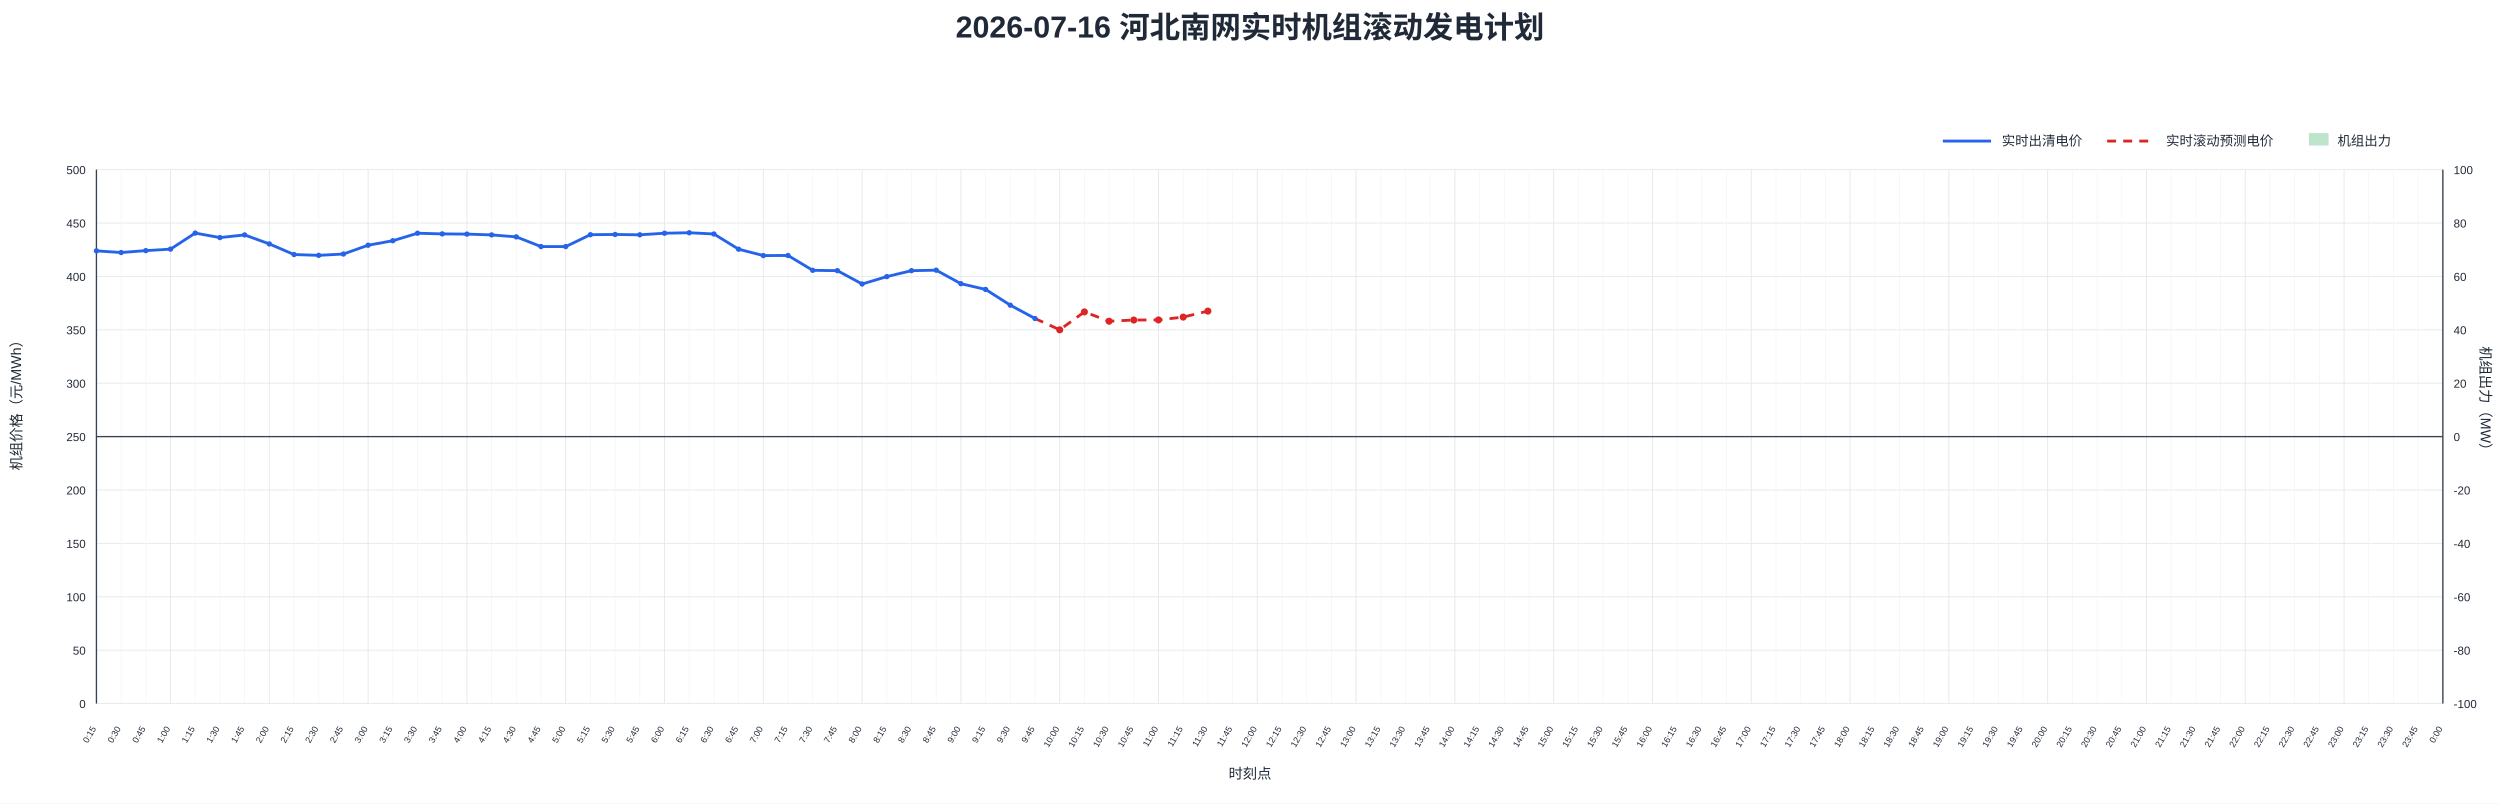
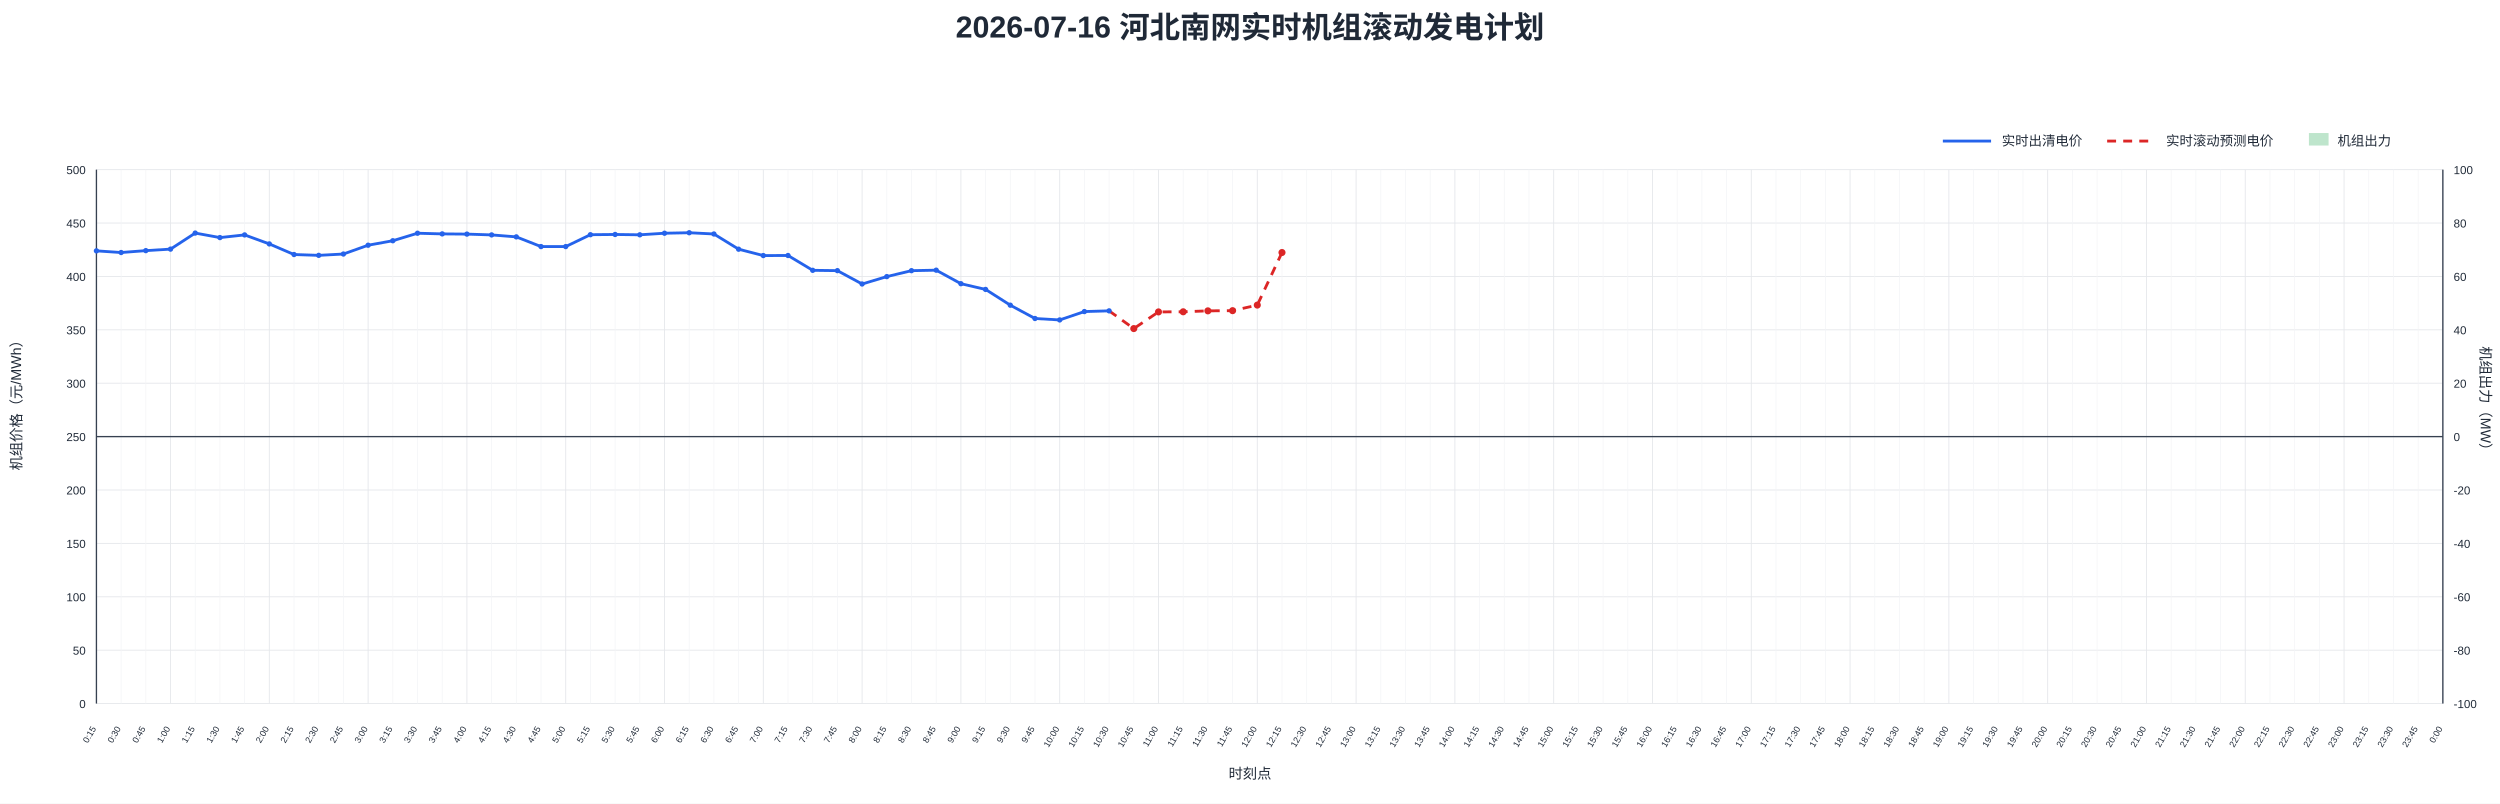
<svg xmlns="http://www.w3.org/2000/svg" width="2800" height="900" viewBox="0 0 2800 900" data-plot-left="108" data-plot-right="2736" data-plot-top="190" data-plot-bottom="788">
  <style>
text{font-family:'Microsoft YaHei','SimHei',Arial,sans-serif;fill:#1f2937}
.axis{stroke:#374151;stroke-width:1.5}
.grid{stroke:#e5e7eb;stroke-width:1}
.minor{stroke:#f3f4f6;stroke-width:0.8}
.actual{fill:none;stroke:#2563eb;stroke-width:3.2}
.forecast{fill:none;stroke:#dc2626;stroke-width:3.2;stroke-dasharray:10 8}
.bar{fill:#16a34a;fill-opacity:0.28}
.hover-zone{fill:#ffffff;fill-opacity:0;cursor:crosshair}
.hover-line{stroke:#111827;stroke-width:1.4;stroke-dasharray:6 5;opacity:0}
.tooltip{opacity:0;pointer-events:none}
.tooltip-bg{fill:#111827;fill-opacity:.72;stroke:#ffffff;stroke-width:1.2}
.tooltip text{fill:#ffffff;font-size:15px}
</style>
  <rect width="100%" height="100%" fill="#ffffff" />
  <text x="1400.0" y="42" text-anchor="middle" font-size="34" font-weight="700">2026-07-16 河北南网实时机组滚动发电计划</text>
  <text x="2748" y="793.00" text-anchor="start" font-size="13" fill="#166534">-100</text>
  <text x="2748" y="733.20" text-anchor="start" font-size="13" fill="#166534">-80</text>
  <text x="2748" y="673.40" text-anchor="start" font-size="13" fill="#166534">-60</text>
  <text x="2748" y="613.60" text-anchor="start" font-size="13" fill="#166534">-40</text>
  <text x="2748" y="553.80" text-anchor="start" font-size="13" fill="#166534">-20</text>
  <text x="2748" y="494.00" text-anchor="start" font-size="13" fill="#166534">0</text>
  <text x="2748" y="434.20" text-anchor="start" font-size="13" fill="#166534">20</text>
  <text x="2748" y="374.40" text-anchor="start" font-size="13" fill="#166534">40</text>
  <text x="2748" y="314.60" text-anchor="start" font-size="13" fill="#166534">60</text>
  <text x="2748" y="254.80" text-anchor="start" font-size="13" fill="#166534">80</text>
  <text x="2748" y="195.00" text-anchor="start" font-size="13" fill="#166534">100</text>
  <line class="grid" x1="108" y1="788.00" x2="2736" y2="788.00" />
  <text x="96" y="793.00" text-anchor="end" font-size="13">0</text>
  <line class="grid" x1="108" y1="728.20" x2="2736" y2="728.20" />
  <text x="96" y="733.20" text-anchor="end" font-size="13">50</text>
  <line class="grid" x1="108" y1="668.40" x2="2736" y2="668.40" />
  <text x="96" y="673.40" text-anchor="end" font-size="13">100</text>
  <line class="grid" x1="108" y1="608.60" x2="2736" y2="608.60" />
  <text x="96" y="613.60" text-anchor="end" font-size="13">150</text>
  <line class="grid" x1="108" y1="548.80" x2="2736" y2="548.80" />
  <text x="96" y="553.80" text-anchor="end" font-size="13">200</text>
  <line class="grid" x1="108" y1="489.00" x2="2736" y2="489.00" />
  <text x="96" y="494.00" text-anchor="end" font-size="13">250</text>
  <line class="grid" x1="108" y1="429.20" x2="2736" y2="429.20" />
  <text x="96" y="434.20" text-anchor="end" font-size="13">300</text>
  <line class="grid" x1="108" y1="369.40" x2="2736" y2="369.40" />
  <text x="96" y="374.40" text-anchor="end" font-size="13">350</text>
  <line class="grid" x1="108" y1="309.60" x2="2736" y2="309.60" />
  <text x="96" y="314.60" text-anchor="end" font-size="13">400</text>
  <line class="grid" x1="108" y1="249.80" x2="2736" y2="249.80" />
  <text x="96" y="254.80" text-anchor="end" font-size="13">450</text>
  <line class="grid" x1="108" y1="190.00" x2="2736" y2="190.00" />
  <text x="96" y="195.00" text-anchor="end" font-size="13">500</text>
  <line class="grid minor" x1="108.00" y1="190" x2="108.00" y2="788" />
  <text x="108.00" y="816" text-anchor="end" font-size="10" transform="rotate(-60 108.00 816)">0:15</text>
  <line class="grid minor" x1="135.66" y1="190" x2="135.66" y2="788" />
  <text x="135.66" y="816" text-anchor="end" font-size="10" transform="rotate(-60 135.66 816)">0:30</text>
  <line class="grid minor" x1="163.33" y1="190" x2="163.33" y2="788" />
  <text x="163.33" y="816" text-anchor="end" font-size="10" transform="rotate(-60 163.33 816)">0:45</text>
  <line class="grid" x1="190.99" y1="190" x2="190.99" y2="788" />
  <text x="190.99" y="816" text-anchor="end" font-size="10" transform="rotate(-60 190.99 816)">1:00</text>
  <line class="grid minor" x1="218.65" y1="190" x2="218.65" y2="788" />
  <text x="218.65" y="816" text-anchor="end" font-size="10" transform="rotate(-60 218.65 816)">1:15</text>
  <line class="grid minor" x1="246.32" y1="190" x2="246.32" y2="788" />
  <text x="246.32" y="816" text-anchor="end" font-size="10" transform="rotate(-60 246.32 816)">1:30</text>
  <line class="grid minor" x1="273.98" y1="190" x2="273.98" y2="788" />
  <text x="273.98" y="816" text-anchor="end" font-size="10" transform="rotate(-60 273.98 816)">1:45</text>
  <line class="grid" x1="301.64" y1="190" x2="301.64" y2="788" />
  <text x="301.64" y="816" text-anchor="end" font-size="10" transform="rotate(-60 301.64 816)">2:00</text>
  <line class="grid minor" x1="329.31" y1="190" x2="329.31" y2="788" />
  <text x="329.31" y="816" text-anchor="end" font-size="10" transform="rotate(-60 329.31 816)">2:15</text>
  <line class="grid minor" x1="356.97" y1="190" x2="356.97" y2="788" />
  <text x="356.97" y="816" text-anchor="end" font-size="10" transform="rotate(-60 356.97 816)">2:30</text>
  <line class="grid minor" x1="384.63" y1="190" x2="384.63" y2="788" />
  <text x="384.63" y="816" text-anchor="end" font-size="10" transform="rotate(-60 384.63 816)">2:45</text>
  <line class="grid" x1="412.29" y1="190" x2="412.29" y2="788" />
  <text x="412.29" y="816" text-anchor="end" font-size="10" transform="rotate(-60 412.29 816)">3:00</text>
  <line class="grid minor" x1="439.96" y1="190" x2="439.96" y2="788" />
  <text x="439.96" y="816" text-anchor="end" font-size="10" transform="rotate(-60 439.96 816)">3:15</text>
  <line class="grid minor" x1="467.62" y1="190" x2="467.62" y2="788" />
  <text x="467.62" y="816" text-anchor="end" font-size="10" transform="rotate(-60 467.62 816)">3:30</text>
  <line class="grid minor" x1="495.28" y1="190" x2="495.28" y2="788" />
  <text x="495.28" y="816" text-anchor="end" font-size="10" transform="rotate(-60 495.28 816)">3:45</text>
  <line class="grid" x1="522.95" y1="190" x2="522.95" y2="788" />
  <text x="522.95" y="816" text-anchor="end" font-size="10" transform="rotate(-60 522.95 816)">4:00</text>
  <line class="grid minor" x1="550.61" y1="190" x2="550.61" y2="788" />
  <text x="550.61" y="816" text-anchor="end" font-size="10" transform="rotate(-60 550.61 816)">4:15</text>
  <line class="grid minor" x1="578.27" y1="190" x2="578.27" y2="788" />
  <text x="578.27" y="816" text-anchor="end" font-size="10" transform="rotate(-60 578.27 816)">4:30</text>
  <line class="grid minor" x1="605.94" y1="190" x2="605.94" y2="788" />
  <text x="605.94" y="816" text-anchor="end" font-size="10" transform="rotate(-60 605.94 816)">4:45</text>
  <line class="grid" x1="633.60" y1="190" x2="633.60" y2="788" />
  <text x="633.60" y="816" text-anchor="end" font-size="10" transform="rotate(-60 633.60 816)">5:00</text>
  <line class="grid minor" x1="661.26" y1="190" x2="661.26" y2="788" />
  <text x="661.26" y="816" text-anchor="end" font-size="10" transform="rotate(-60 661.26 816)">5:15</text>
  <line class="grid minor" x1="688.93" y1="190" x2="688.93" y2="788" />
  <text x="688.93" y="816" text-anchor="end" font-size="10" transform="rotate(-60 688.93 816)">5:30</text>
  <line class="grid minor" x1="716.59" y1="190" x2="716.59" y2="788" />
  <text x="716.59" y="816" text-anchor="end" font-size="10" transform="rotate(-60 716.59 816)">5:45</text>
  <line class="grid" x1="744.25" y1="190" x2="744.25" y2="788" />
  <text x="744.25" y="816" text-anchor="end" font-size="10" transform="rotate(-60 744.25 816)">6:00</text>
  <line class="grid minor" x1="771.92" y1="190" x2="771.92" y2="788" />
  <text x="771.92" y="816" text-anchor="end" font-size="10" transform="rotate(-60 771.92 816)">6:15</text>
  <line class="grid minor" x1="799.58" y1="190" x2="799.58" y2="788" />
  <text x="799.58" y="816" text-anchor="end" font-size="10" transform="rotate(-60 799.58 816)">6:30</text>
  <line class="grid minor" x1="827.24" y1="190" x2="827.24" y2="788" />
  <text x="827.24" y="816" text-anchor="end" font-size="10" transform="rotate(-60 827.24 816)">6:45</text>
  <line class="grid" x1="854.91" y1="190" x2="854.91" y2="788" />
  <text x="854.91" y="816" text-anchor="end" font-size="10" transform="rotate(-60 854.91 816)">7:00</text>
  <line class="grid minor" x1="882.57" y1="190" x2="882.57" y2="788" />
  <text x="882.57" y="816" text-anchor="end" font-size="10" transform="rotate(-60 882.57 816)">7:15</text>
  <line class="grid minor" x1="910.23" y1="190" x2="910.23" y2="788" />
  <text x="910.23" y="816" text-anchor="end" font-size="10" transform="rotate(-60 910.23 816)">7:30</text>
  <line class="grid minor" x1="937.89" y1="190" x2="937.89" y2="788" />
  <text x="937.89" y="816" text-anchor="end" font-size="10" transform="rotate(-60 937.89 816)">7:45</text>
  <line class="grid" x1="965.56" y1="190" x2="965.56" y2="788" />
  <text x="965.56" y="816" text-anchor="end" font-size="10" transform="rotate(-60 965.56 816)">8:00</text>
  <line class="grid minor" x1="993.22" y1="190" x2="993.22" y2="788" />
  <text x="993.22" y="816" text-anchor="end" font-size="10" transform="rotate(-60 993.22 816)">8:15</text>
  <line class="grid minor" x1="1020.88" y1="190" x2="1020.88" y2="788" />
  <text x="1020.88" y="816" text-anchor="end" font-size="10" transform="rotate(-60 1020.88 816)">8:30</text>
  <line class="grid minor" x1="1048.55" y1="190" x2="1048.55" y2="788" />
  <text x="1048.55" y="816" text-anchor="end" font-size="10" transform="rotate(-60 1048.55 816)">8:45</text>
  <line class="grid" x1="1076.21" y1="190" x2="1076.21" y2="788" />
  <text x="1076.21" y="816" text-anchor="end" font-size="10" transform="rotate(-60 1076.21 816)">9:00</text>
  <line class="grid minor" x1="1103.87" y1="190" x2="1103.87" y2="788" />
  <text x="1103.87" y="816" text-anchor="end" font-size="10" transform="rotate(-60 1103.87 816)">9:15</text>
  <line class="grid minor" x1="1131.54" y1="190" x2="1131.54" y2="788" />
  <text x="1131.54" y="816" text-anchor="end" font-size="10" transform="rotate(-60 1131.54 816)">9:30</text>
  <line class="grid minor" x1="1159.20" y1="190" x2="1159.20" y2="788" />
  <text x="1159.20" y="816" text-anchor="end" font-size="10" transform="rotate(-60 1159.20 816)">9:45</text>
  <line class="grid" x1="1186.86" y1="190" x2="1186.86" y2="788" />
  <text x="1186.86" y="816" text-anchor="end" font-size="10" transform="rotate(-60 1186.86 816)">10:00</text>
  <line class="grid minor" x1="1214.53" y1="190" x2="1214.53" y2="788" />
  <text x="1214.53" y="816" text-anchor="end" font-size="10" transform="rotate(-60 1214.53 816)">10:15</text>
  <line class="grid minor" x1="1242.19" y1="190" x2="1242.19" y2="788" />
  <text x="1242.19" y="816" text-anchor="end" font-size="10" transform="rotate(-60 1242.19 816)">10:30</text>
  <line class="grid minor" x1="1269.85" y1="190" x2="1269.85" y2="788" />
  <text x="1269.85" y="816" text-anchor="end" font-size="10" transform="rotate(-60 1269.85 816)">10:45</text>
  <line class="grid" x1="1297.52" y1="190" x2="1297.52" y2="788" />
  <text x="1297.52" y="816" text-anchor="end" font-size="10" transform="rotate(-60 1297.52 816)">11:00</text>
  <line class="grid minor" x1="1325.18" y1="190" x2="1325.18" y2="788" />
  <text x="1325.18" y="816" text-anchor="end" font-size="10" transform="rotate(-60 1325.18 816)">11:15</text>
  <line class="grid minor" x1="1352.84" y1="190" x2="1352.84" y2="788" />
  <text x="1352.84" y="816" text-anchor="end" font-size="10" transform="rotate(-60 1352.84 816)">11:30</text>
  <line class="grid minor" x1="1380.51" y1="190" x2="1380.51" y2="788" />
  <text x="1380.51" y="816" text-anchor="end" font-size="10" transform="rotate(-60 1380.51 816)">11:45</text>
  <line class="grid" x1="1408.17" y1="190" x2="1408.17" y2="788" />
  <text x="1408.17" y="816" text-anchor="end" font-size="10" transform="rotate(-60 1408.17 816)">12:00</text>
  <line class="grid minor" x1="1435.83" y1="190" x2="1435.83" y2="788" />
  <text x="1435.83" y="816" text-anchor="end" font-size="10" transform="rotate(-60 1435.83 816)">12:15</text>
  <line class="grid minor" x1="1463.49" y1="190" x2="1463.49" y2="788" />
  <text x="1463.49" y="816" text-anchor="end" font-size="10" transform="rotate(-60 1463.49 816)">12:30</text>
  <line class="grid minor" x1="1491.16" y1="190" x2="1491.16" y2="788" />
  <text x="1491.16" y="816" text-anchor="end" font-size="10" transform="rotate(-60 1491.16 816)">12:45</text>
  <line class="grid" x1="1518.82" y1="190" x2="1518.82" y2="788" />
  <text x="1518.82" y="816" text-anchor="end" font-size="10" transform="rotate(-60 1518.82 816)">13:00</text>
  <line class="grid minor" x1="1546.48" y1="190" x2="1546.48" y2="788" />
  <text x="1546.48" y="816" text-anchor="end" font-size="10" transform="rotate(-60 1546.48 816)">13:15</text>
  <line class="grid minor" x1="1574.15" y1="190" x2="1574.15" y2="788" />
  <text x="1574.15" y="816" text-anchor="end" font-size="10" transform="rotate(-60 1574.15 816)">13:30</text>
  <line class="grid minor" x1="1601.81" y1="190" x2="1601.81" y2="788" />
  <text x="1601.81" y="816" text-anchor="end" font-size="10" transform="rotate(-60 1601.81 816)">13:45</text>
  <line class="grid" x1="1629.47" y1="190" x2="1629.47" y2="788" />
  <text x="1629.47" y="816" text-anchor="end" font-size="10" transform="rotate(-60 1629.47 816)">14:00</text>
  <line class="grid minor" x1="1657.14" y1="190" x2="1657.14" y2="788" />
  <text x="1657.14" y="816" text-anchor="end" font-size="10" transform="rotate(-60 1657.14 816)">14:15</text>
  <line class="grid minor" x1="1684.80" y1="190" x2="1684.80" y2="788" />
  <text x="1684.80" y="816" text-anchor="end" font-size="10" transform="rotate(-60 1684.80 816)">14:30</text>
  <line class="grid minor" x1="1712.46" y1="190" x2="1712.46" y2="788" />
  <text x="1712.46" y="816" text-anchor="end" font-size="10" transform="rotate(-60 1712.46 816)">14:45</text>
  <line class="grid" x1="1740.13" y1="190" x2="1740.13" y2="788" />
  <text x="1740.13" y="816" text-anchor="end" font-size="10" transform="rotate(-60 1740.13 816)">15:00</text>
  <line class="grid minor" x1="1767.79" y1="190" x2="1767.79" y2="788" />
  <text x="1767.79" y="816" text-anchor="end" font-size="10" transform="rotate(-60 1767.79 816)">15:15</text>
  <line class="grid minor" x1="1795.45" y1="190" x2="1795.45" y2="788" />
  <text x="1795.45" y="816" text-anchor="end" font-size="10" transform="rotate(-60 1795.45 816)">15:30</text>
  <line class="grid minor" x1="1823.12" y1="190" x2="1823.12" y2="788" />
  <text x="1823.12" y="816" text-anchor="end" font-size="10" transform="rotate(-60 1823.12 816)">15:45</text>
  <line class="grid" x1="1850.78" y1="190" x2="1850.78" y2="788" />
  <text x="1850.78" y="816" text-anchor="end" font-size="10" transform="rotate(-60 1850.78 816)">16:00</text>
  <line class="grid minor" x1="1878.44" y1="190" x2="1878.44" y2="788" />
  <text x="1878.44" y="816" text-anchor="end" font-size="10" transform="rotate(-60 1878.44 816)">16:15</text>
  <line class="grid minor" x1="1906.11" y1="190" x2="1906.11" y2="788" />
  <text x="1906.11" y="816" text-anchor="end" font-size="10" transform="rotate(-60 1906.11 816)">16:30</text>
  <line class="grid minor" x1="1933.77" y1="190" x2="1933.77" y2="788" />
  <text x="1933.77" y="816" text-anchor="end" font-size="10" transform="rotate(-60 1933.77 816)">16:45</text>
  <line class="grid" x1="1961.43" y1="190" x2="1961.43" y2="788" />
  <text x="1961.43" y="816" text-anchor="end" font-size="10" transform="rotate(-60 1961.43 816)">17:00</text>
  <line class="grid minor" x1="1989.09" y1="190" x2="1989.09" y2="788" />
  <text x="1989.09" y="816" text-anchor="end" font-size="10" transform="rotate(-60 1989.09 816)">17:15</text>
  <line class="grid minor" x1="2016.76" y1="190" x2="2016.76" y2="788" />
  <text x="2016.76" y="816" text-anchor="end" font-size="10" transform="rotate(-60 2016.76 816)">17:30</text>
  <line class="grid minor" x1="2044.42" y1="190" x2="2044.42" y2="788" />
  <text x="2044.42" y="816" text-anchor="end" font-size="10" transform="rotate(-60 2044.42 816)">17:45</text>
  <line class="grid" x1="2072.08" y1="190" x2="2072.08" y2="788" />
  <text x="2072.08" y="816" text-anchor="end" font-size="10" transform="rotate(-60 2072.08 816)">18:00</text>
  <line class="grid minor" x1="2099.75" y1="190" x2="2099.75" y2="788" />
  <text x="2099.75" y="816" text-anchor="end" font-size="10" transform="rotate(-60 2099.75 816)">18:15</text>
  <line class="grid minor" x1="2127.41" y1="190" x2="2127.41" y2="788" />
  <text x="2127.41" y="816" text-anchor="end" font-size="10" transform="rotate(-60 2127.41 816)">18:30</text>
  <line class="grid minor" x1="2155.07" y1="190" x2="2155.07" y2="788" />
  <text x="2155.07" y="816" text-anchor="end" font-size="10" transform="rotate(-60 2155.07 816)">18:45</text>
  <line class="grid" x1="2182.74" y1="190" x2="2182.74" y2="788" />
  <text x="2182.74" y="816" text-anchor="end" font-size="10" transform="rotate(-60 2182.74 816)">19:00</text>
  <line class="grid minor" x1="2210.40" y1="190" x2="2210.40" y2="788" />
  <text x="2210.40" y="816" text-anchor="end" font-size="10" transform="rotate(-60 2210.40 816)">19:15</text>
  <line class="grid minor" x1="2238.06" y1="190" x2="2238.06" y2="788" />
  <text x="2238.06" y="816" text-anchor="end" font-size="10" transform="rotate(-60 2238.06 816)">19:30</text>
  <line class="grid minor" x1="2265.73" y1="190" x2="2265.73" y2="788" />
  <text x="2265.73" y="816" text-anchor="end" font-size="10" transform="rotate(-60 2265.73 816)">19:45</text>
  <line class="grid" x1="2293.39" y1="190" x2="2293.39" y2="788" />
  <text x="2293.39" y="816" text-anchor="end" font-size="10" transform="rotate(-60 2293.39 816)">20:00</text>
  <line class="grid minor" x1="2321.05" y1="190" x2="2321.05" y2="788" />
  <text x="2321.05" y="816" text-anchor="end" font-size="10" transform="rotate(-60 2321.05 816)">20:15</text>
  <line class="grid minor" x1="2348.72" y1="190" x2="2348.72" y2="788" />
  <text x="2348.72" y="816" text-anchor="end" font-size="10" transform="rotate(-60 2348.72 816)">20:30</text>
  <line class="grid minor" x1="2376.38" y1="190" x2="2376.38" y2="788" />
  <text x="2376.38" y="816" text-anchor="end" font-size="10" transform="rotate(-60 2376.38 816)">20:45</text>
  <line class="grid" x1="2404.04" y1="190" x2="2404.04" y2="788" />
  <text x="2404.04" y="816" text-anchor="end" font-size="10" transform="rotate(-60 2404.04 816)">21:00</text>
  <line class="grid minor" x1="2431.71" y1="190" x2="2431.71" y2="788" />
  <text x="2431.71" y="816" text-anchor="end" font-size="10" transform="rotate(-60 2431.71 816)">21:15</text>
  <line class="grid minor" x1="2459.37" y1="190" x2="2459.37" y2="788" />
  <text x="2459.37" y="816" text-anchor="end" font-size="10" transform="rotate(-60 2459.37 816)">21:30</text>
  <line class="grid minor" x1="2487.03" y1="190" x2="2487.03" y2="788" />
  <text x="2487.03" y="816" text-anchor="end" font-size="10" transform="rotate(-60 2487.03 816)">21:45</text>
  <line class="grid" x1="2514.69" y1="190" x2="2514.69" y2="788" />
  <text x="2514.69" y="816" text-anchor="end" font-size="10" transform="rotate(-60 2514.69 816)">22:00</text>
  <line class="grid minor" x1="2542.36" y1="190" x2="2542.36" y2="788" />
  <text x="2542.36" y="816" text-anchor="end" font-size="10" transform="rotate(-60 2542.36 816)">22:15</text>
  <line class="grid minor" x1="2570.02" y1="190" x2="2570.02" y2="788" />
  <text x="2570.02" y="816" text-anchor="end" font-size="10" transform="rotate(-60 2570.02 816)">22:30</text>
  <line class="grid minor" x1="2597.68" y1="190" x2="2597.68" y2="788" />
  <text x="2597.68" y="816" text-anchor="end" font-size="10" transform="rotate(-60 2597.68 816)">22:45</text>
  <line class="grid" x1="2625.35" y1="190" x2="2625.35" y2="788" />
  <text x="2625.35" y="816" text-anchor="end" font-size="10" transform="rotate(-60 2625.35 816)">23:00</text>
  <line class="grid minor" x1="2653.01" y1="190" x2="2653.01" y2="788" />
  <text x="2653.01" y="816" text-anchor="end" font-size="10" transform="rotate(-60 2653.01 816)">23:15</text>
  <line class="grid minor" x1="2680.67" y1="190" x2="2680.67" y2="788" />
  <text x="2680.67" y="816" text-anchor="end" font-size="10" transform="rotate(-60 2680.67 816)">23:30</text>
  <line class="grid minor" x1="2708.34" y1="190" x2="2708.34" y2="788" />
  <text x="2708.34" y="816" text-anchor="end" font-size="10" transform="rotate(-60 2708.34 816)">23:45</text>
  <line class="grid" x1="2736.00" y1="190" x2="2736.00" y2="788" />
  <text x="2736.00" y="816" text-anchor="end" font-size="10" transform="rotate(-60 2736.00 816)">0:00</text>
  <rect class="bar" x="104.00" y="489.00" width="8" height="0.00" />
  <rect class="bar" x="131.66" y="489.00" width="8" height="0.00" />
  <rect class="bar" x="159.33" y="489.00" width="8" height="0.00" />
  <rect class="bar" x="186.99" y="489.00" width="8" height="0.00" />
  <rect class="bar" x="214.65" y="489.00" width="8" height="0.00" />
  <rect class="bar" x="242.32" y="489.00" width="8" height="0.00" />
  <rect class="bar" x="269.98" y="489.00" width="8" height="0.00" />
  <rect class="bar" x="297.64" y="489.00" width="8" height="0.00" />
  <rect class="bar" x="325.31" y="489.00" width="8" height="0.00" />
  <rect class="bar" x="352.97" y="489.00" width="8" height="0.00" />
  <rect class="bar" x="380.63" y="489.00" width="8" height="0.00" />
  <rect class="bar" x="408.29" y="489.00" width="8" height="0.00" />
  <rect class="bar" x="435.96" y="489.00" width="8" height="0.00" />
  <rect class="bar" x="463.62" y="489.00" width="8" height="0.00" />
  <rect class="bar" x="491.28" y="489.00" width="8" height="0.00" />
  <rect class="bar" x="518.95" y="489.00" width="8" height="0.00" />
  <rect class="bar" x="546.61" y="489.00" width="8" height="0.00" />
  <rect class="bar" x="574.27" y="489.00" width="8" height="0.00" />
  <rect class="bar" x="601.94" y="489.00" width="8" height="0.00" />
  <rect class="bar" x="629.60" y="489.00" width="8" height="0.00" />
  <rect class="bar" x="657.26" y="489.00" width="8" height="0.00" />
  <rect class="bar" x="684.93" y="489.00" width="8" height="0.00" />
  <rect class="bar" x="712.59" y="489.00" width="8" height="0.00" />
  <rect class="bar" x="740.25" y="489.00" width="8" height="0.00" />
  <rect class="bar" x="767.92" y="489.00" width="8" height="0.00" />
  <rect class="bar" x="795.58" y="489.00" width="8" height="0.00" />
  <rect class="bar" x="823.24" y="489.00" width="8" height="0.00" />
  <rect class="bar" x="850.91" y="489.00" width="8" height="0.00" />
  <rect class="bar" x="878.57" y="489.00" width="8" height="0.00" />
  <rect class="bar" x="906.23" y="489.00" width="8" height="0.00" />
  <rect class="bar" x="933.89" y="489.00" width="8" height="0.00" />
  <rect class="bar" x="961.56" y="489.00" width="8" height="0.00" />
  <rect class="bar" x="989.22" y="489.00" width="8" height="0.00" />
  <rect class="bar" x="1016.88" y="489.00" width="8" height="0.00" />
  <rect class="bar" x="1044.55" y="489.00" width="8" height="0.00" />
  <rect class="bar" x="1072.21" y="489.00" width="8" height="0.00" />
  <rect class="bar" x="1099.87" y="489.00" width="8" height="0.00" />
  <rect class="bar" x="1127.54" y="489.00" width="8" height="0.00" />
  <rect class="bar" x="1155.20" y="489.00" width="8" height="0.00" />
  <rect class="bar" x="1182.86" y="489.00" width="8" height="0.00" />
  <rect class="bar" x="1210.53" y="489.00" width="8" height="0.00" />
  <rect class="bar" x="1238.19" y="489.00" width="8" height="0.00" />
  <rect class="bar" x="1265.85" y="489.00" width="8" height="0.00" />
  <rect class="bar" x="1293.52" y="489.00" width="8" height="0.00" />
  <rect class="bar" x="1321.18" y="489.00" width="8" height="0.00" />
  <rect class="bar" x="1348.84" y="489.00" width="8" height="0.00" />
+   <rect class="bar" x="1376.51" y="489.00" width="8" height="0.00" />
+   <rect class="bar" x="1404.17" y="489.00" width="8" height="0.00" />
+   <rect class="bar" x="1431.83" y="489.00" width="8" height="0.00" />
  <line class="axis" x1="108" y1="489.00" x2="2736" y2="489.00" />
  <line class="axis" x1="108" y1="190" x2="108" y2="788" />
  <line class="axis" x1="2736" y1="190" x2="2736" y2="788" />
  <text x="1400.0" y="872" text-anchor="middle" font-size="16">时刻点</text>
  <text x="24" y="450.0" text-anchor="middle" font-size="16" transform="rotate(-90 24 450.0)">机组价格（元/MWh）</text>
  <text x="2778" y="450.0" text-anchor="middle" font-size="16" fill="#166534" transform="rotate(90 2778 450.0)">机组出力（MW）</text>
-   <polyline class="actual" points="108.00,280.96 135.66,282.82 163.33,280.70 190.99,279.02 218.65,261.04 246.32,266.09 273.98,263.10 301.64,273.19 329.31,285.07 356.97,286.00 384.63,284.51 412.29,274.64 439.96,269.63 467.62,261.22 495.28,261.96 522.95,262.20 550.61,263.10 578.27,265.30 605.94,276.17 633.60,276.17 661.26,262.87 688.93,262.61 716.59,262.98 744.25,261.22 771.92,260.66 799.58,262.06 827.24,279.10 854.91,286.23 882.57,286.16 910.23,302.76 937.89,303.12 965.56,318.07 993.22,309.80 1020.88,303.15 1048.55,302.60 1076.21,317.74 1103.87,324.17 1131.54,341.81 1159.20,356.72" />
-   <polyline class="forecast" points="1159.20,356.72 1186.86,369.40 1214.53,349.34 1242.19,359.78 1269.85,358.43 1297.52,358.33 1325.18,355.14 1352.84,348.45" />
+   <polyline class="actual" points="108.00,280.96 135.66,282.82 163.33,280.70 190.99,279.02 218.65,261.04 246.32,266.09 273.98,263.10 301.64,273.19 329.31,285.07 356.97,286.00 384.63,284.51 412.29,274.64 439.96,269.63 467.62,261.22 495.28,261.96 522.95,262.20 550.61,263.10 578.27,265.30 605.94,276.17 633.60,276.17 661.26,262.87 688.93,262.61 716.59,262.98 744.25,261.22 771.92,260.66 799.58,262.06 827.24,279.10 854.91,286.23 882.57,286.16 910.23,302.76 937.89,303.12 965.56,318.07 993.22,309.80 1020.88,303.15 1048.55,302.60 1076.21,317.74 1103.87,324.17 1131.54,341.81 1159.20,356.72 1186.86,358.33 1214.53,348.95 1242.19,348.16" />
+   <polyline class="forecast" points="1242.19,348.16 1269.85,368.00 1297.52,349.34 1325.18,349.20 1352.84,348.16 1380.51,347.94 1408.17,341.70 1435.83,282.82" />
  <circle cx="108.00" cy="280.96" r="3" fill="#2563eb" />
  <circle cx="135.66" cy="282.82" r="3" fill="#2563eb" />
  <circle cx="163.33" cy="280.70" r="3" fill="#2563eb" />
  <circle cx="190.99" cy="279.02" r="3" fill="#2563eb" />
  <circle cx="218.65" cy="261.04" r="3" fill="#2563eb" />
  <circle cx="246.32" cy="266.09" r="3" fill="#2563eb" />
  <circle cx="273.98" cy="263.10" r="3" fill="#2563eb" />
  <circle cx="301.64" cy="273.19" r="3" fill="#2563eb" />
  <circle cx="329.31" cy="285.07" r="3" fill="#2563eb" />
  <circle cx="356.97" cy="286.00" r="3" fill="#2563eb" />
  <circle cx="384.63" cy="284.51" r="3" fill="#2563eb" />
  <circle cx="412.29" cy="274.64" r="3" fill="#2563eb" />
  <circle cx="439.96" cy="269.63" r="3" fill="#2563eb" />
  <circle cx="467.62" cy="261.22" r="3" fill="#2563eb" />
  <circle cx="495.28" cy="261.96" r="3" fill="#2563eb" />
  <circle cx="522.95" cy="262.20" r="3" fill="#2563eb" />
  <circle cx="550.61" cy="263.10" r="3" fill="#2563eb" />
  <circle cx="578.27" cy="265.30" r="3" fill="#2563eb" />
  <circle cx="605.94" cy="276.17" r="3" fill="#2563eb" />
  <circle cx="633.60" cy="276.17" r="3" fill="#2563eb" />
  <circle cx="661.26" cy="262.87" r="3" fill="#2563eb" />
  <circle cx="688.93" cy="262.61" r="3" fill="#2563eb" />
  <circle cx="716.59" cy="262.98" r="3" fill="#2563eb" />
  <circle cx="744.25" cy="261.22" r="3" fill="#2563eb" />
  <circle cx="771.92" cy="260.66" r="3" fill="#2563eb" />
  <circle cx="799.58" cy="262.06" r="3" fill="#2563eb" />
  <circle cx="827.24" cy="279.10" r="3" fill="#2563eb" />
  <circle cx="854.91" cy="286.23" r="3" fill="#2563eb" />
  <circle cx="882.57" cy="286.16" r="3" fill="#2563eb" />
  <circle cx="910.23" cy="302.76" r="3" fill="#2563eb" />
  <circle cx="937.89" cy="303.12" r="3" fill="#2563eb" />
  <circle cx="965.56" cy="318.07" r="3" fill="#2563eb" />
  <circle cx="993.22" cy="309.80" r="3" fill="#2563eb" />
  <circle cx="1020.88" cy="303.15" r="3" fill="#2563eb" />
  <circle cx="1048.55" cy="302.60" r="3" fill="#2563eb" />
  <circle cx="1076.21" cy="317.74" r="3" fill="#2563eb" />
  <circle cx="1103.87" cy="324.17" r="3" fill="#2563eb" />
  <circle cx="1131.54" cy="341.81" r="3" fill="#2563eb" />
  <circle cx="1159.20" cy="356.72" r="3" fill="#2563eb" />
-   <circle cx="1186.86" cy="369.40" r="4" fill="#dc2626" />
-   <circle cx="1214.53" cy="349.34" r="4" fill="#dc2626" />
-   <circle cx="1242.19" cy="359.78" r="4" fill="#dc2626" />
-   <circle cx="1269.85" cy="358.43" r="4" fill="#dc2626" />
-   <circle cx="1297.52" cy="358.33" r="4" fill="#dc2626" />
-   <circle cx="1325.18" cy="355.14" r="4" fill="#dc2626" />
-   <circle cx="1352.84" cy="348.45" r="4" fill="#dc2626" />
+   <circle cx="1186.86" cy="358.33" r="3" fill="#2563eb" />
+   <circle cx="1214.53" cy="348.95" r="3" fill="#2563eb" />
+   <circle cx="1242.19" cy="348.16" r="3" fill="#2563eb" />
+   <circle cx="1269.85" cy="368.00" r="4" fill="#dc2626" />
+   <circle cx="1297.52" cy="349.34" r="4" fill="#dc2626" />
+   <circle cx="1325.18" cy="349.20" r="4" fill="#dc2626" />
+   <circle cx="1352.84" cy="348.16" r="4" fill="#dc2626" />
+   <circle cx="1380.51" cy="347.94" r="4" fill="#dc2626" />
+   <circle cx="1408.17" cy="341.70" r="4" fill="#dc2626" />
+   <circle cx="1435.83" cy="282.82" r="4" fill="#dc2626" />
  <line x1="2176" y1="158" x2="2230" y2="158" class="actual" />
  <text x="2242" y="163" font-size="15">实时出清电价</text>
  <line x1="2360" y1="158" x2="2414" y2="158" class="forecast" />
  <text x="2426" y="163" font-size="15">实时滚动预测电价</text>
  <rect class="bar" x="2586" y="149" width="22" height="14" />
  <text x="2618" y="163" font-size="15">机组出力</text>
  <line id="hover-line" class="hover-line" x1="108" y1="190" x2="108" y2="788" />
  <g id="tooltip" class="tooltip">
    <rect class="tooltip-bg" x="0" y="0" width="220" height="122" rx="8" />
    <text id="tip-time" x="14" y="30" />
    <text id="tip-output" x="14" y="57" />
    <text id="tip-price" x="14" y="84" />
    <text id="tip-forecast" x="14" y="111" />
  </g>
  <rect class="hover-zone" x="108.00" y="190" width="13.83" height="598" data-x="108.00" data-time="0:15" data-output="0 MW" data-actual-price="423.95 元/MWh" data-forecast-price="--" data-curve-y="280.96" />
  <rect class="hover-zone" x="121.83" y="190" width="27.66" height="598" data-x="135.66" data-time="0:30" data-output="0 MW" data-actual-price="422.39 元/MWh" data-forecast-price="--" data-curve-y="282.82" />
  <rect class="hover-zone" x="149.49" y="190" width="27.66" height="598" data-x="163.33" data-time="0:45" data-output="0 MW" data-actual-price="424.16 元/MWh" data-forecast-price="--" data-curve-y="280.70" />
  <rect class="hover-zone" x="177.16" y="190" width="27.66" height="598" data-x="190.99" data-time="1:00" data-output="0 MW" data-actual-price="425.57 元/MWh" data-forecast-price="--" data-curve-y="279.02" />
  <rect class="hover-zone" x="204.82" y="190" width="27.66" height="598" data-x="218.65" data-time="1:15" data-output="0 MW" data-actual-price="440.60 元/MWh" data-forecast-price="--" data-curve-y="261.04" />
  <rect class="hover-zone" x="232.48" y="190" width="27.66" height="598" data-x="246.32" data-time="1:30" data-output="0 MW" data-actual-price="436.38 元/MWh" data-forecast-price="--" data-curve-y="266.09" />
  <rect class="hover-zone" x="260.15" y="190" width="27.66" height="598" data-x="273.98" data-time="1:45" data-output="0 MW" data-actual-price="438.88 元/MWh" data-forecast-price="--" data-curve-y="263.10" />
  <rect class="hover-zone" x="287.81" y="190" width="27.66" height="598" data-x="301.64" data-time="2:00" data-output="0 MW" data-actual-price="430.44 元/MWh" data-forecast-price="--" data-curve-y="273.19" />
  <rect class="hover-zone" x="315.47" y="190" width="27.66" height="598" data-x="329.31" data-time="2:15" data-output="0 MW" data-actual-price="420.51 元/MWh" data-forecast-price="--" data-curve-y="285.07" />
  <rect class="hover-zone" x="343.14" y="190" width="27.66" height="598" data-x="356.97" data-time="2:30" data-output="0 MW" data-actual-price="419.73 元/MWh" data-forecast-price="--" data-curve-y="286.00" />
  <rect class="hover-zone" x="370.80" y="190" width="27.66" height="598" data-x="384.63" data-time="2:45" data-output="0 MW" data-actual-price="420.98 元/MWh" data-forecast-price="--" data-curve-y="284.51" />
  <rect class="hover-zone" x="398.46" y="190" width="27.66" height="598" data-x="412.29" data-time="3:00" data-output="0 MW" data-actual-price="429.23 元/MWh" data-forecast-price="--" data-curve-y="274.64" />
  <rect class="hover-zone" x="426.13" y="190" width="27.66" height="598" data-x="439.96" data-time="3:15" data-output="0 MW" data-actual-price="433.42 元/MWh" data-forecast-price="--" data-curve-y="269.63" />
  <rect class="hover-zone" x="453.79" y="190" width="27.66" height="598" data-x="467.62" data-time="3:30" data-output="0 MW" data-actual-price="440.45 元/MWh" data-forecast-price="--" data-curve-y="261.22" />
  <rect class="hover-zone" x="481.45" y="190" width="27.66" height="598" data-x="495.28" data-time="3:45" data-output="0 MW" data-actual-price="439.83 元/MWh" data-forecast-price="--" data-curve-y="261.96" />
  <rect class="hover-zone" x="509.12" y="190" width="27.66" height="598" data-x="522.95" data-time="4:00" data-output="0 MW" data-actual-price="439.63 元/MWh" data-forecast-price="--" data-curve-y="262.20" />
  <rect class="hover-zone" x="536.78" y="190" width="27.66" height="598" data-x="550.61" data-time="4:15" data-output="0 MW" data-actual-price="438.88 元/MWh" data-forecast-price="--" data-curve-y="263.10" />
  <rect class="hover-zone" x="564.44" y="190" width="27.66" height="598" data-x="578.27" data-time="4:30" data-output="0 MW" data-actual-price="437.04 元/MWh" data-forecast-price="--" data-curve-y="265.30" />
  <rect class="hover-zone" x="592.11" y="190" width="27.66" height="598" data-x="605.94" data-time="4:45" data-output="0 MW" data-actual-price="427.95 元/MWh" data-forecast-price="--" data-curve-y="276.17" />
  <rect class="hover-zone" x="619.77" y="190" width="27.66" height="598" data-x="633.60" data-time="5:00" data-output="0 MW" data-actual-price="427.95 元/MWh" data-forecast-price="--" data-curve-y="276.17" />
  <rect class="hover-zone" x="647.43" y="190" width="27.66" height="598" data-x="661.26" data-time="5:15" data-output="0 MW" data-actual-price="439.07 元/MWh" data-forecast-price="--" data-curve-y="262.87" />
  <rect class="hover-zone" x="675.09" y="190" width="27.66" height="598" data-x="688.93" data-time="5:30" data-output="0 MW" data-actual-price="439.29 元/MWh" data-forecast-price="--" data-curve-y="262.61" />
  <rect class="hover-zone" x="702.76" y="190" width="27.66" height="598" data-x="716.59" data-time="5:45" data-output="0 MW" data-actual-price="438.98 元/MWh" data-forecast-price="--" data-curve-y="262.98" />
  <rect class="hover-zone" x="730.42" y="190" width="27.66" height="598" data-x="744.25" data-time="6:00" data-output="0 MW" data-actual-price="440.45 元/MWh" data-forecast-price="--" data-curve-y="261.22" />
  <rect class="hover-zone" x="758.08" y="190" width="27.66" height="598" data-x="771.92" data-time="6:15" data-output="0 MW" data-actual-price="440.92 元/MWh" data-forecast-price="--" data-curve-y="260.66" />
  <rect class="hover-zone" x="785.75" y="190" width="27.66" height="598" data-x="799.58" data-time="6:30" data-output="0 MW" data-actual-price="439.75 元/MWh" data-forecast-price="--" data-curve-y="262.06" />
  <rect class="hover-zone" x="813.41" y="190" width="27.66" height="598" data-x="827.24" data-time="6:45" data-output="0 MW" data-actual-price="425.50 元/MWh" data-forecast-price="--" data-curve-y="279.10" />
  <rect class="hover-zone" x="841.07" y="190" width="27.66" height="598" data-x="854.91" data-time="7:00" data-output="0 MW" data-actual-price="419.54 元/MWh" data-forecast-price="--" data-curve-y="286.23" />
  <rect class="hover-zone" x="868.74" y="190" width="27.66" height="598" data-x="882.57" data-time="7:15" data-output="0 MW" data-actual-price="419.60 元/MWh" data-forecast-price="--" data-curve-y="286.16" />
  <rect class="hover-zone" x="896.40" y="190" width="27.66" height="598" data-x="910.23" data-time="7:30" data-output="0 MW" data-actual-price="405.72 元/MWh" data-forecast-price="--" data-curve-y="302.76" />
  <rect class="hover-zone" x="924.06" y="190" width="27.66" height="598" data-x="937.89" data-time="7:45" data-output="0 MW" data-actual-price="405.42 元/MWh" data-forecast-price="--" data-curve-y="303.12" />
  <rect class="hover-zone" x="951.73" y="190" width="27.66" height="598" data-x="965.56" data-time="8:00" data-output="0 MW" data-actual-price="392.92 元/MWh" data-forecast-price="--" data-curve-y="318.07" />
  <rect class="hover-zone" x="979.39" y="190" width="27.66" height="598" data-x="993.22" data-time="8:15" data-output="0 MW" data-actual-price="399.83 元/MWh" data-forecast-price="--" data-curve-y="309.80" />
  <rect class="hover-zone" x="1007.05" y="190" width="27.66" height="598" data-x="1020.88" data-time="8:30" data-output="0 MW" data-actual-price="405.39 元/MWh" data-forecast-price="--" data-curve-y="303.15" />
  <rect class="hover-zone" x="1034.72" y="190" width="27.66" height="598" data-x="1048.55" data-time="8:45" data-output="0 MW" data-actual-price="405.85 元/MWh" data-forecast-price="--" data-curve-y="302.60" />
  <rect class="hover-zone" x="1062.38" y="190" width="27.66" height="598" data-x="1076.21" data-time="9:00" data-output="0 MW" data-actual-price="393.19 元/MWh" data-forecast-price="--" data-curve-y="317.74" />
  <rect class="hover-zone" x="1090.04" y="190" width="27.66" height="598" data-x="1103.87" data-time="9:15" data-output="0 MW" data-actual-price="387.82 元/MWh" data-forecast-price="--" data-curve-y="324.17" />
  <rect class="hover-zone" x="1117.71" y="190" width="27.66" height="598" data-x="1131.54" data-time="9:30" data-output="0 MW" data-actual-price="373.07 元/MWh" data-forecast-price="--" data-curve-y="341.81" />
  <rect class="hover-zone" x="1145.37" y="190" width="27.66" height="598" data-x="1159.20" data-time="9:45" data-output="0 MW" data-actual-price="360.60 元/MWh" data-forecast-price="--" data-curve-y="356.72" />
-   <rect class="hover-zone" x="1173.03" y="190" width="27.66" height="598" data-x="1186.86" data-time="10:00" data-output="0 MW" data-actual-price="--" data-forecast-price="350.00 元/MWh" data-curve-y="369.40" />
-   <rect class="hover-zone" x="1200.69" y="190" width="27.66" height="598" data-x="1214.53" data-time="10:15" data-output="0 MW" data-actual-price="--" data-forecast-price="366.77 元/MWh" data-curve-y="349.34" />
-   <rect class="hover-zone" x="1228.36" y="190" width="27.66" height="598" data-x="1242.19" data-time="10:30" data-output="0 MW" data-actual-price="--" data-forecast-price="358.04 元/MWh" data-curve-y="359.78" />
-   <rect class="hover-zone" x="1256.02" y="190" width="27.66" height="598" data-x="1269.85" data-time="10:45" data-output="0 MW" data-actual-price="--" data-forecast-price="359.17 元/MWh" data-curve-y="358.43" />
-   <rect class="hover-zone" x="1283.68" y="190" width="27.66" height="598" data-x="1297.52" data-time="11:00" data-output="0 MW" data-actual-price="--" data-forecast-price="359.26 元/MWh" data-curve-y="358.33" />
-   <rect class="hover-zone" x="1311.35" y="190" width="27.66" height="598" data-x="1325.18" data-time="11:15" data-output="0 MW" data-actual-price="--" data-forecast-price="361.92 元/MWh" data-curve-y="355.14" />
-   <rect class="hover-zone" x="1339.01" y="190" width="27.66" height="598" data-x="1352.84" data-time="11:30" data-output="0 MW" data-actual-price="--" data-forecast-price="367.52 元/MWh" data-curve-y="348.45" />
-   <rect class="hover-zone" x="1366.67" y="190" width="27.66" height="598" data-x="1380.51" data-time="11:45" data-output="--" data-actual-price="--" data-forecast-price="--" data-curve-y="" />
-   <rect class="hover-zone" x="1394.34" y="190" width="27.66" height="598" data-x="1408.17" data-time="12:00" data-output="--" data-actual-price="--" data-forecast-price="--" data-curve-y="" />
-   <rect class="hover-zone" x="1422.00" y="190" width="27.66" height="598" data-x="1435.83" data-time="12:15" data-output="--" data-actual-price="--" data-forecast-price="--" data-curve-y="" />
+   <rect class="hover-zone" x="1173.03" y="190" width="27.66" height="598" data-x="1186.86" data-time="10:00" data-output="0 MW" data-actual-price="359.26 元/MWh" data-forecast-price="--" data-curve-y="358.33" />
+   <rect class="hover-zone" x="1200.69" y="190" width="27.66" height="598" data-x="1214.53" data-time="10:15" data-output="0 MW" data-actual-price="367.10 元/MWh" data-forecast-price="--" data-curve-y="348.95" />
+   <rect class="hover-zone" x="1228.36" y="190" width="27.66" height="598" data-x="1242.19" data-time="10:30" data-output="0 MW" data-actual-price="367.76 元/MWh" data-forecast-price="--" data-curve-y="348.16" />
+   <rect class="hover-zone" x="1256.02" y="190" width="27.66" height="598" data-x="1269.85" data-time="10:45" data-output="0 MW" data-actual-price="--" data-forecast-price="351.17 元/MWh" data-curve-y="368.00" />
+   <rect class="hover-zone" x="1283.68" y="190" width="27.66" height="598" data-x="1297.52" data-time="11:00" data-output="0 MW" data-actual-price="--" data-forecast-price="366.77 元/MWh" data-curve-y="349.34" />
+   <rect class="hover-zone" x="1311.35" y="190" width="27.66" height="598" data-x="1325.18" data-time="11:15" data-output="0 MW" data-actual-price="--" data-forecast-price="366.89 元/MWh" data-curve-y="349.20" />
+   <rect class="hover-zone" x="1339.01" y="190" width="27.66" height="598" data-x="1352.84" data-time="11:30" data-output="0 MW" data-actual-price="--" data-forecast-price="367.76 元/MWh" data-curve-y="348.16" />
+   <rect class="hover-zone" x="1366.67" y="190" width="27.66" height="598" data-x="1380.51" data-time="11:45" data-output="0 MW" data-actual-price="--" data-forecast-price="367.94 元/MWh" data-curve-y="347.94" />
+   <rect class="hover-zone" x="1394.34" y="190" width="27.66" height="598" data-x="1408.17" data-time="12:00" data-output="0 MW" data-actual-price="--" data-forecast-price="373.16 元/MWh" data-curve-y="341.70" />
+   <rect class="hover-zone" x="1422.00" y="190" width="27.66" height="598" data-x="1435.83" data-time="12:15" data-output="0 MW" data-actual-price="--" data-forecast-price="422.39 元/MWh" data-curve-y="282.82" />
  <rect class="hover-zone" x="1449.66" y="190" width="27.66" height="598" data-x="1463.49" data-time="12:30" data-output="--" data-actual-price="--" data-forecast-price="--" data-curve-y="" />
  <rect class="hover-zone" x="1477.33" y="190" width="27.66" height="598" data-x="1491.16" data-time="12:45" data-output="--" data-actual-price="--" data-forecast-price="--" data-curve-y="" />
  <rect class="hover-zone" x="1504.99" y="190" width="27.66" height="598" data-x="1518.82" data-time="13:00" data-output="--" data-actual-price="--" data-forecast-price="--" data-curve-y="" />
  <rect class="hover-zone" x="1532.65" y="190" width="27.66" height="598" data-x="1546.48" data-time="13:15" data-output="--" data-actual-price="--" data-forecast-price="--" data-curve-y="" />
  <rect class="hover-zone" x="1560.32" y="190" width="27.66" height="598" data-x="1574.15" data-time="13:30" data-output="--" data-actual-price="--" data-forecast-price="--" data-curve-y="" />
  <rect class="hover-zone" x="1587.98" y="190" width="27.66" height="598" data-x="1601.81" data-time="13:45" data-output="--" data-actual-price="--" data-forecast-price="--" data-curve-y="" />
  <rect class="hover-zone" x="1615.64" y="190" width="27.66" height="598" data-x="1629.47" data-time="14:00" data-output="--" data-actual-price="--" data-forecast-price="--" data-curve-y="" />
  <rect class="hover-zone" x="1643.31" y="190" width="27.66" height="598" data-x="1657.14" data-time="14:15" data-output="--" data-actual-price="--" data-forecast-price="--" data-curve-y="" />
  <rect class="hover-zone" x="1670.97" y="190" width="27.66" height="598" data-x="1684.80" data-time="14:30" data-output="--" data-actual-price="--" data-forecast-price="--" data-curve-y="" />
  <rect class="hover-zone" x="1698.63" y="190" width="27.66" height="598" data-x="1712.46" data-time="14:45" data-output="--" data-actual-price="--" data-forecast-price="--" data-curve-y="" />
  <rect class="hover-zone" x="1726.29" y="190" width="27.66" height="598" data-x="1740.13" data-time="15:00" data-output="--" data-actual-price="--" data-forecast-price="--" data-curve-y="" />
  <rect class="hover-zone" x="1753.96" y="190" width="27.66" height="598" data-x="1767.79" data-time="15:15" data-output="--" data-actual-price="--" data-forecast-price="--" data-curve-y="" />
  <rect class="hover-zone" x="1781.62" y="190" width="27.66" height="598" data-x="1795.45" data-time="15:30" data-output="--" data-actual-price="--" data-forecast-price="--" data-curve-y="" />
  <rect class="hover-zone" x="1809.28" y="190" width="27.66" height="598" data-x="1823.12" data-time="15:45" data-output="--" data-actual-price="--" data-forecast-price="--" data-curve-y="" />
  <rect class="hover-zone" x="1836.95" y="190" width="27.66" height="598" data-x="1850.78" data-time="16:00" data-output="--" data-actual-price="--" data-forecast-price="--" data-curve-y="" />
  <rect class="hover-zone" x="1864.61" y="190" width="27.66" height="598" data-x="1878.44" data-time="16:15" data-output="--" data-actual-price="--" data-forecast-price="--" data-curve-y="" />
  <rect class="hover-zone" x="1892.27" y="190" width="27.66" height="598" data-x="1906.11" data-time="16:30" data-output="--" data-actual-price="--" data-forecast-price="--" data-curve-y="" />
  <rect class="hover-zone" x="1919.94" y="190" width="27.66" height="598" data-x="1933.77" data-time="16:45" data-output="--" data-actual-price="--" data-forecast-price="--" data-curve-y="" />
  <rect class="hover-zone" x="1947.60" y="190" width="27.66" height="598" data-x="1961.43" data-time="17:00" data-output="--" data-actual-price="--" data-forecast-price="--" data-curve-y="" />
  <rect class="hover-zone" x="1975.26" y="190" width="27.66" height="598" data-x="1989.09" data-time="17:15" data-output="--" data-actual-price="--" data-forecast-price="--" data-curve-y="" />
  <rect class="hover-zone" x="2002.93" y="190" width="27.66" height="598" data-x="2016.76" data-time="17:30" data-output="--" data-actual-price="--" data-forecast-price="--" data-curve-y="" />
  <rect class="hover-zone" x="2030.59" y="190" width="27.66" height="598" data-x="2044.42" data-time="17:45" data-output="--" data-actual-price="--" data-forecast-price="--" data-curve-y="" />
  <rect class="hover-zone" x="2058.25" y="190" width="27.66" height="598" data-x="2072.08" data-time="18:00" data-output="--" data-actual-price="--" data-forecast-price="--" data-curve-y="" />
  <rect class="hover-zone" x="2085.92" y="190" width="27.66" height="598" data-x="2099.75" data-time="18:15" data-output="--" data-actual-price="--" data-forecast-price="--" data-curve-y="" />
  <rect class="hover-zone" x="2113.58" y="190" width="27.66" height="598" data-x="2127.41" data-time="18:30" data-output="--" data-actual-price="--" data-forecast-price="--" data-curve-y="" />
  <rect class="hover-zone" x="2141.24" y="190" width="27.66" height="598" data-x="2155.07" data-time="18:45" data-output="--" data-actual-price="--" data-forecast-price="--" data-curve-y="" />
  <rect class="hover-zone" x="2168.91" y="190" width="27.66" height="598" data-x="2182.74" data-time="19:00" data-output="--" data-actual-price="--" data-forecast-price="--" data-curve-y="" />
  <rect class="hover-zone" x="2196.57" y="190" width="27.66" height="598" data-x="2210.40" data-time="19:15" data-output="--" data-actual-price="--" data-forecast-price="--" data-curve-y="" />
  <rect class="hover-zone" x="2224.23" y="190" width="27.66" height="598" data-x="2238.06" data-time="19:30" data-output="--" data-actual-price="--" data-forecast-price="--" data-curve-y="" />
  <rect class="hover-zone" x="2251.89" y="190" width="27.66" height="598" data-x="2265.73" data-time="19:45" data-output="--" data-actual-price="--" data-forecast-price="--" data-curve-y="" />
  <rect class="hover-zone" x="2279.56" y="190" width="27.66" height="598" data-x="2293.39" data-time="20:00" data-output="--" data-actual-price="--" data-forecast-price="--" data-curve-y="" />
  <rect class="hover-zone" x="2307.22" y="190" width="27.66" height="598" data-x="2321.05" data-time="20:15" data-output="--" data-actual-price="--" data-forecast-price="--" data-curve-y="" />
  <rect class="hover-zone" x="2334.88" y="190" width="27.66" height="598" data-x="2348.72" data-time="20:30" data-output="--" data-actual-price="--" data-forecast-price="--" data-curve-y="" />
  <rect class="hover-zone" x="2362.55" y="190" width="27.66" height="598" data-x="2376.38" data-time="20:45" data-output="--" data-actual-price="--" data-forecast-price="--" data-curve-y="" />
  <rect class="hover-zone" x="2390.21" y="190" width="27.66" height="598" data-x="2404.04" data-time="21:00" data-output="--" data-actual-price="--" data-forecast-price="--" data-curve-y="" />
  <rect class="hover-zone" x="2417.87" y="190" width="27.66" height="598" data-x="2431.71" data-time="21:15" data-output="--" data-actual-price="--" data-forecast-price="--" data-curve-y="" />
  <rect class="hover-zone" x="2445.54" y="190" width="27.66" height="598" data-x="2459.37" data-time="21:30" data-output="--" data-actual-price="--" data-forecast-price="--" data-curve-y="" />
  <rect class="hover-zone" x="2473.20" y="190" width="27.66" height="598" data-x="2487.03" data-time="21:45" data-output="--" data-actual-price="--" data-forecast-price="--" data-curve-y="" />
  <rect class="hover-zone" x="2500.86" y="190" width="27.66" height="598" data-x="2514.69" data-time="22:00" data-output="--" data-actual-price="--" data-forecast-price="--" data-curve-y="" />
  <rect class="hover-zone" x="2528.53" y="190" width="27.66" height="598" data-x="2542.36" data-time="22:15" data-output="--" data-actual-price="--" data-forecast-price="--" data-curve-y="" />
  <rect class="hover-zone" x="2556.19" y="190" width="27.66" height="598" data-x="2570.02" data-time="22:30" data-output="--" data-actual-price="--" data-forecast-price="--" data-curve-y="" />
  <rect class="hover-zone" x="2583.85" y="190" width="27.66" height="598" data-x="2597.68" data-time="22:45" data-output="--" data-actual-price="--" data-forecast-price="--" data-curve-y="" />
  <rect class="hover-zone" x="2611.52" y="190" width="27.66" height="598" data-x="2625.35" data-time="23:00" data-output="--" data-actual-price="--" data-forecast-price="--" data-curve-y="" />
  <rect class="hover-zone" x="2639.18" y="190" width="27.66" height="598" data-x="2653.01" data-time="23:15" data-output="--" data-actual-price="--" data-forecast-price="--" data-curve-y="" />
  <rect class="hover-zone" x="2666.84" y="190" width="27.66" height="598" data-x="2680.67" data-time="23:30" data-output="--" data-actual-price="--" data-forecast-price="--" data-curve-y="" />
  <rect class="hover-zone" x="2694.51" y="190" width="27.66" height="598" data-x="2708.34" data-time="23:45" data-output="--" data-actual-price="--" data-forecast-price="--" data-curve-y="" />
  <rect class="hover-zone" x="2722.17" y="190" width="13.83" height="598" data-x="2736.00" data-time="0:00" data-output="--" data-actual-price="--" data-forecast-price="--" data-curve-y="" />
</svg>
